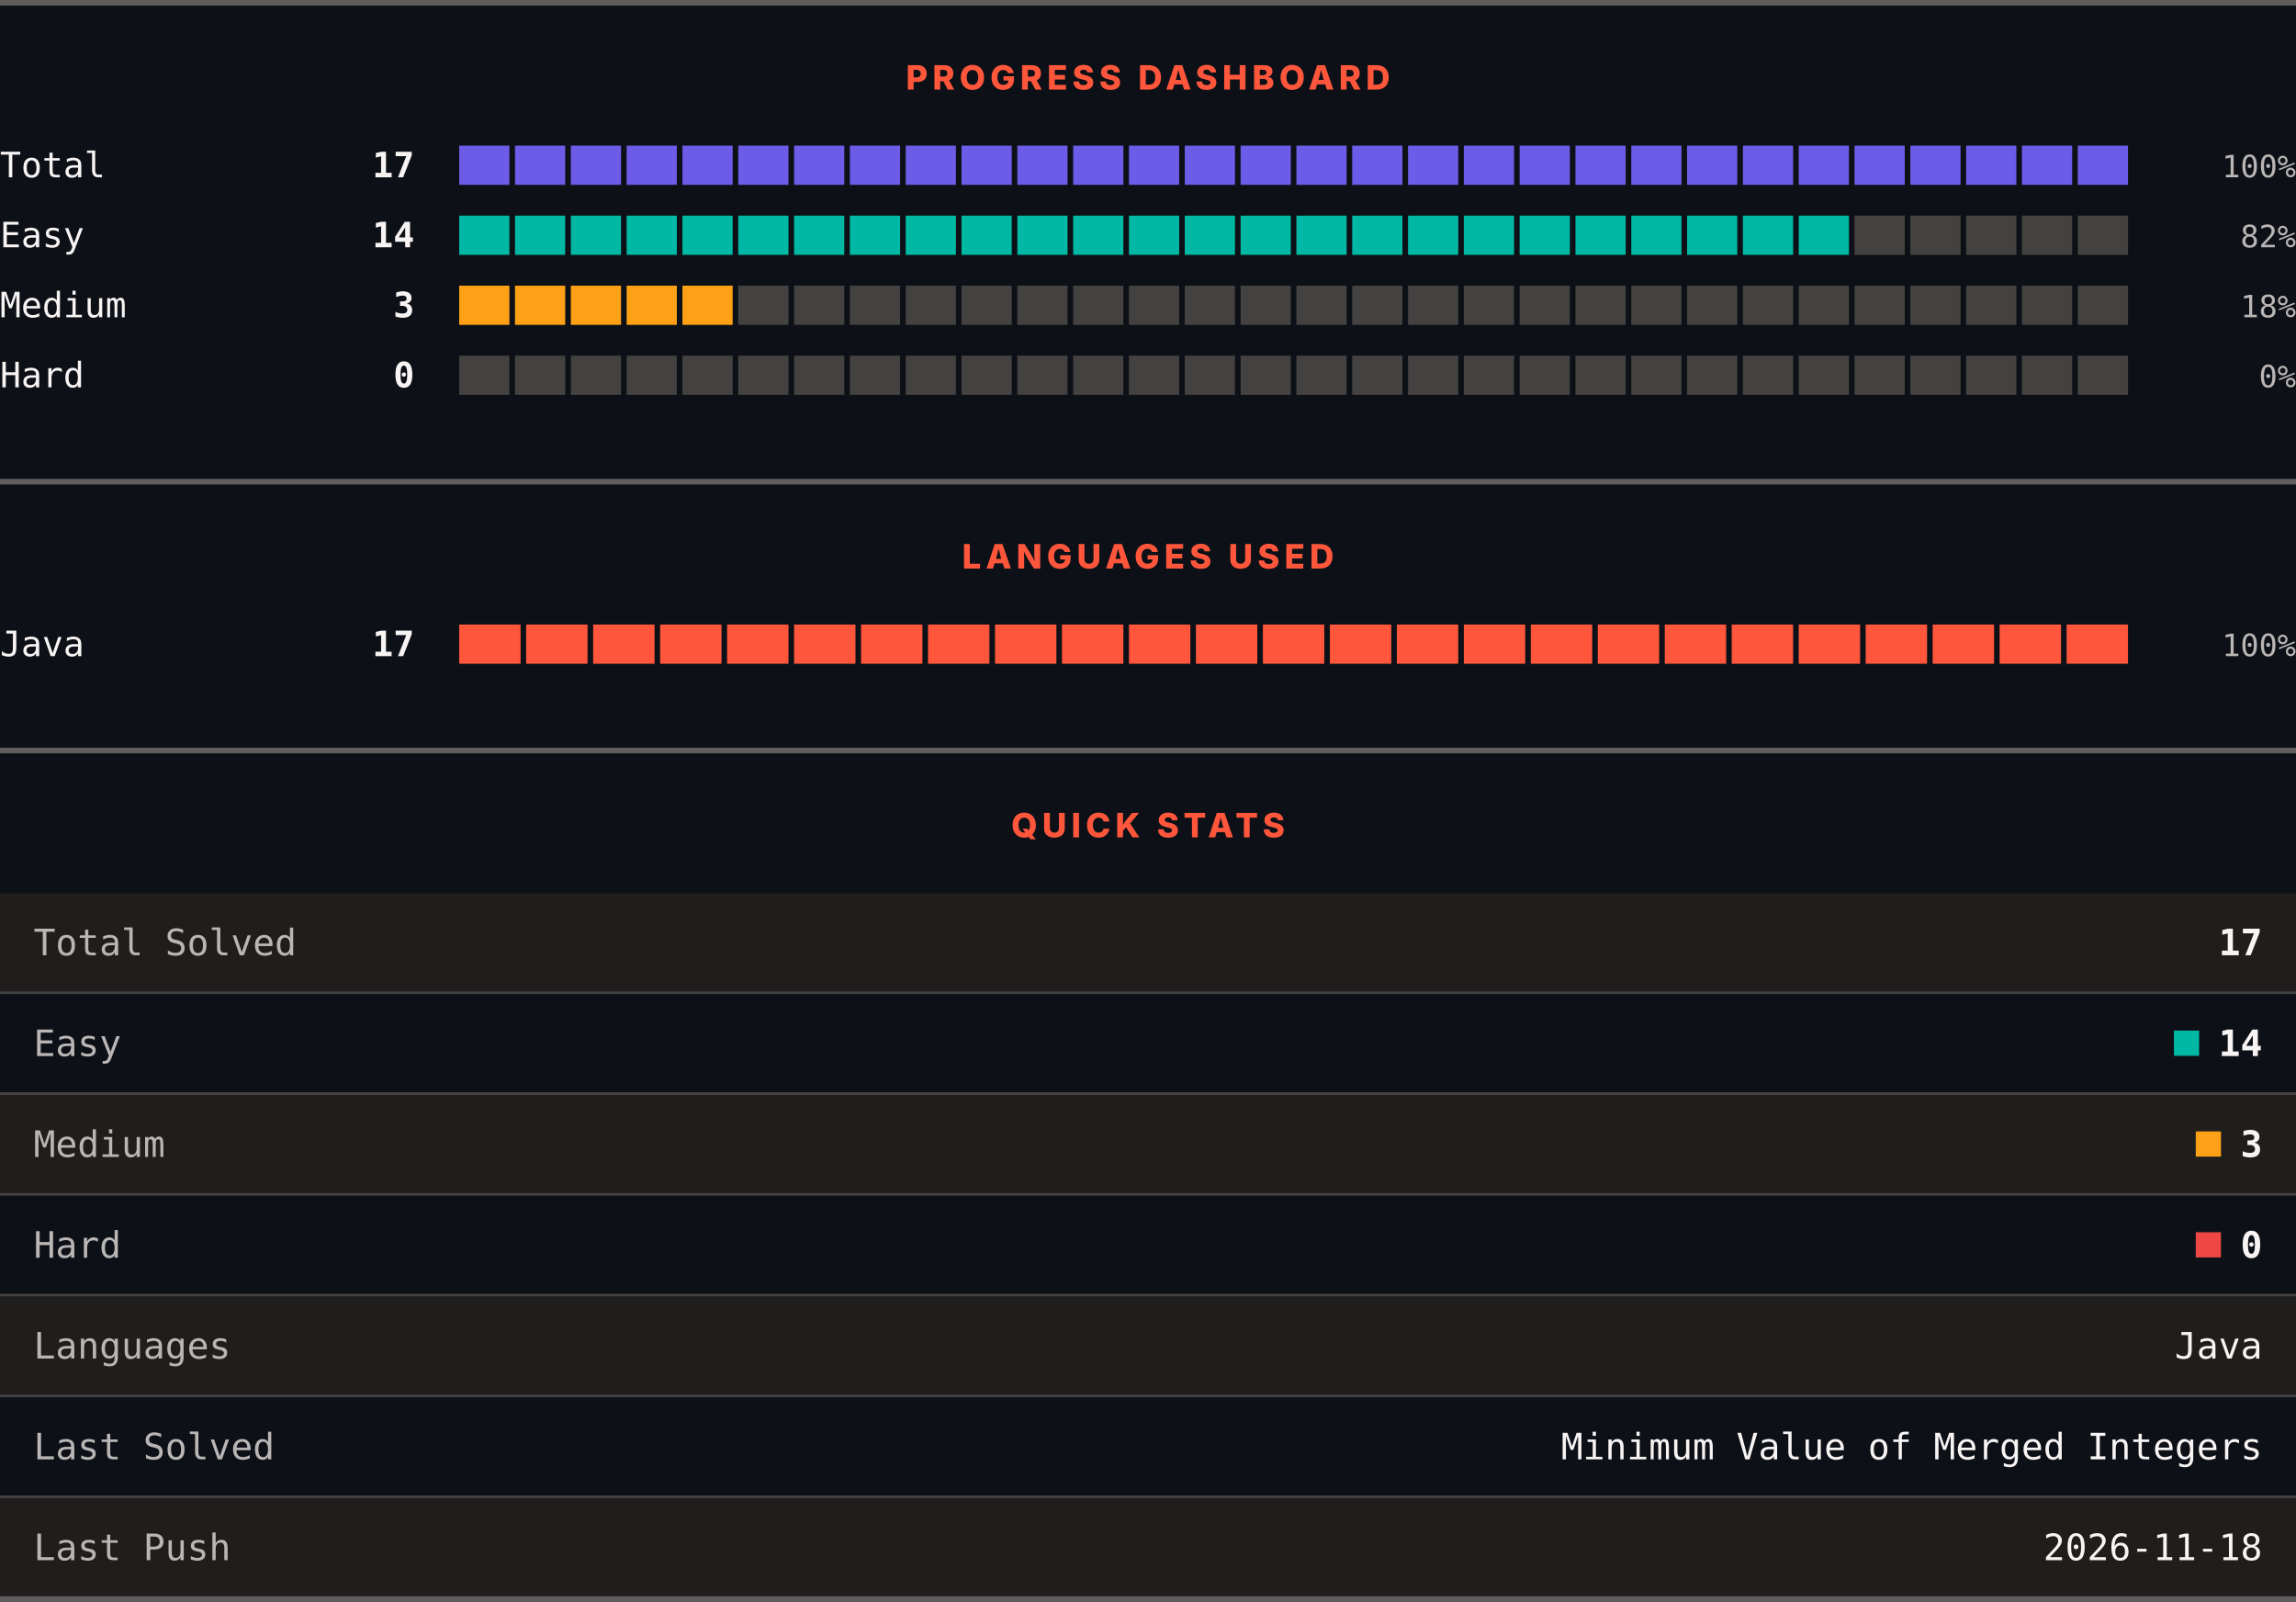
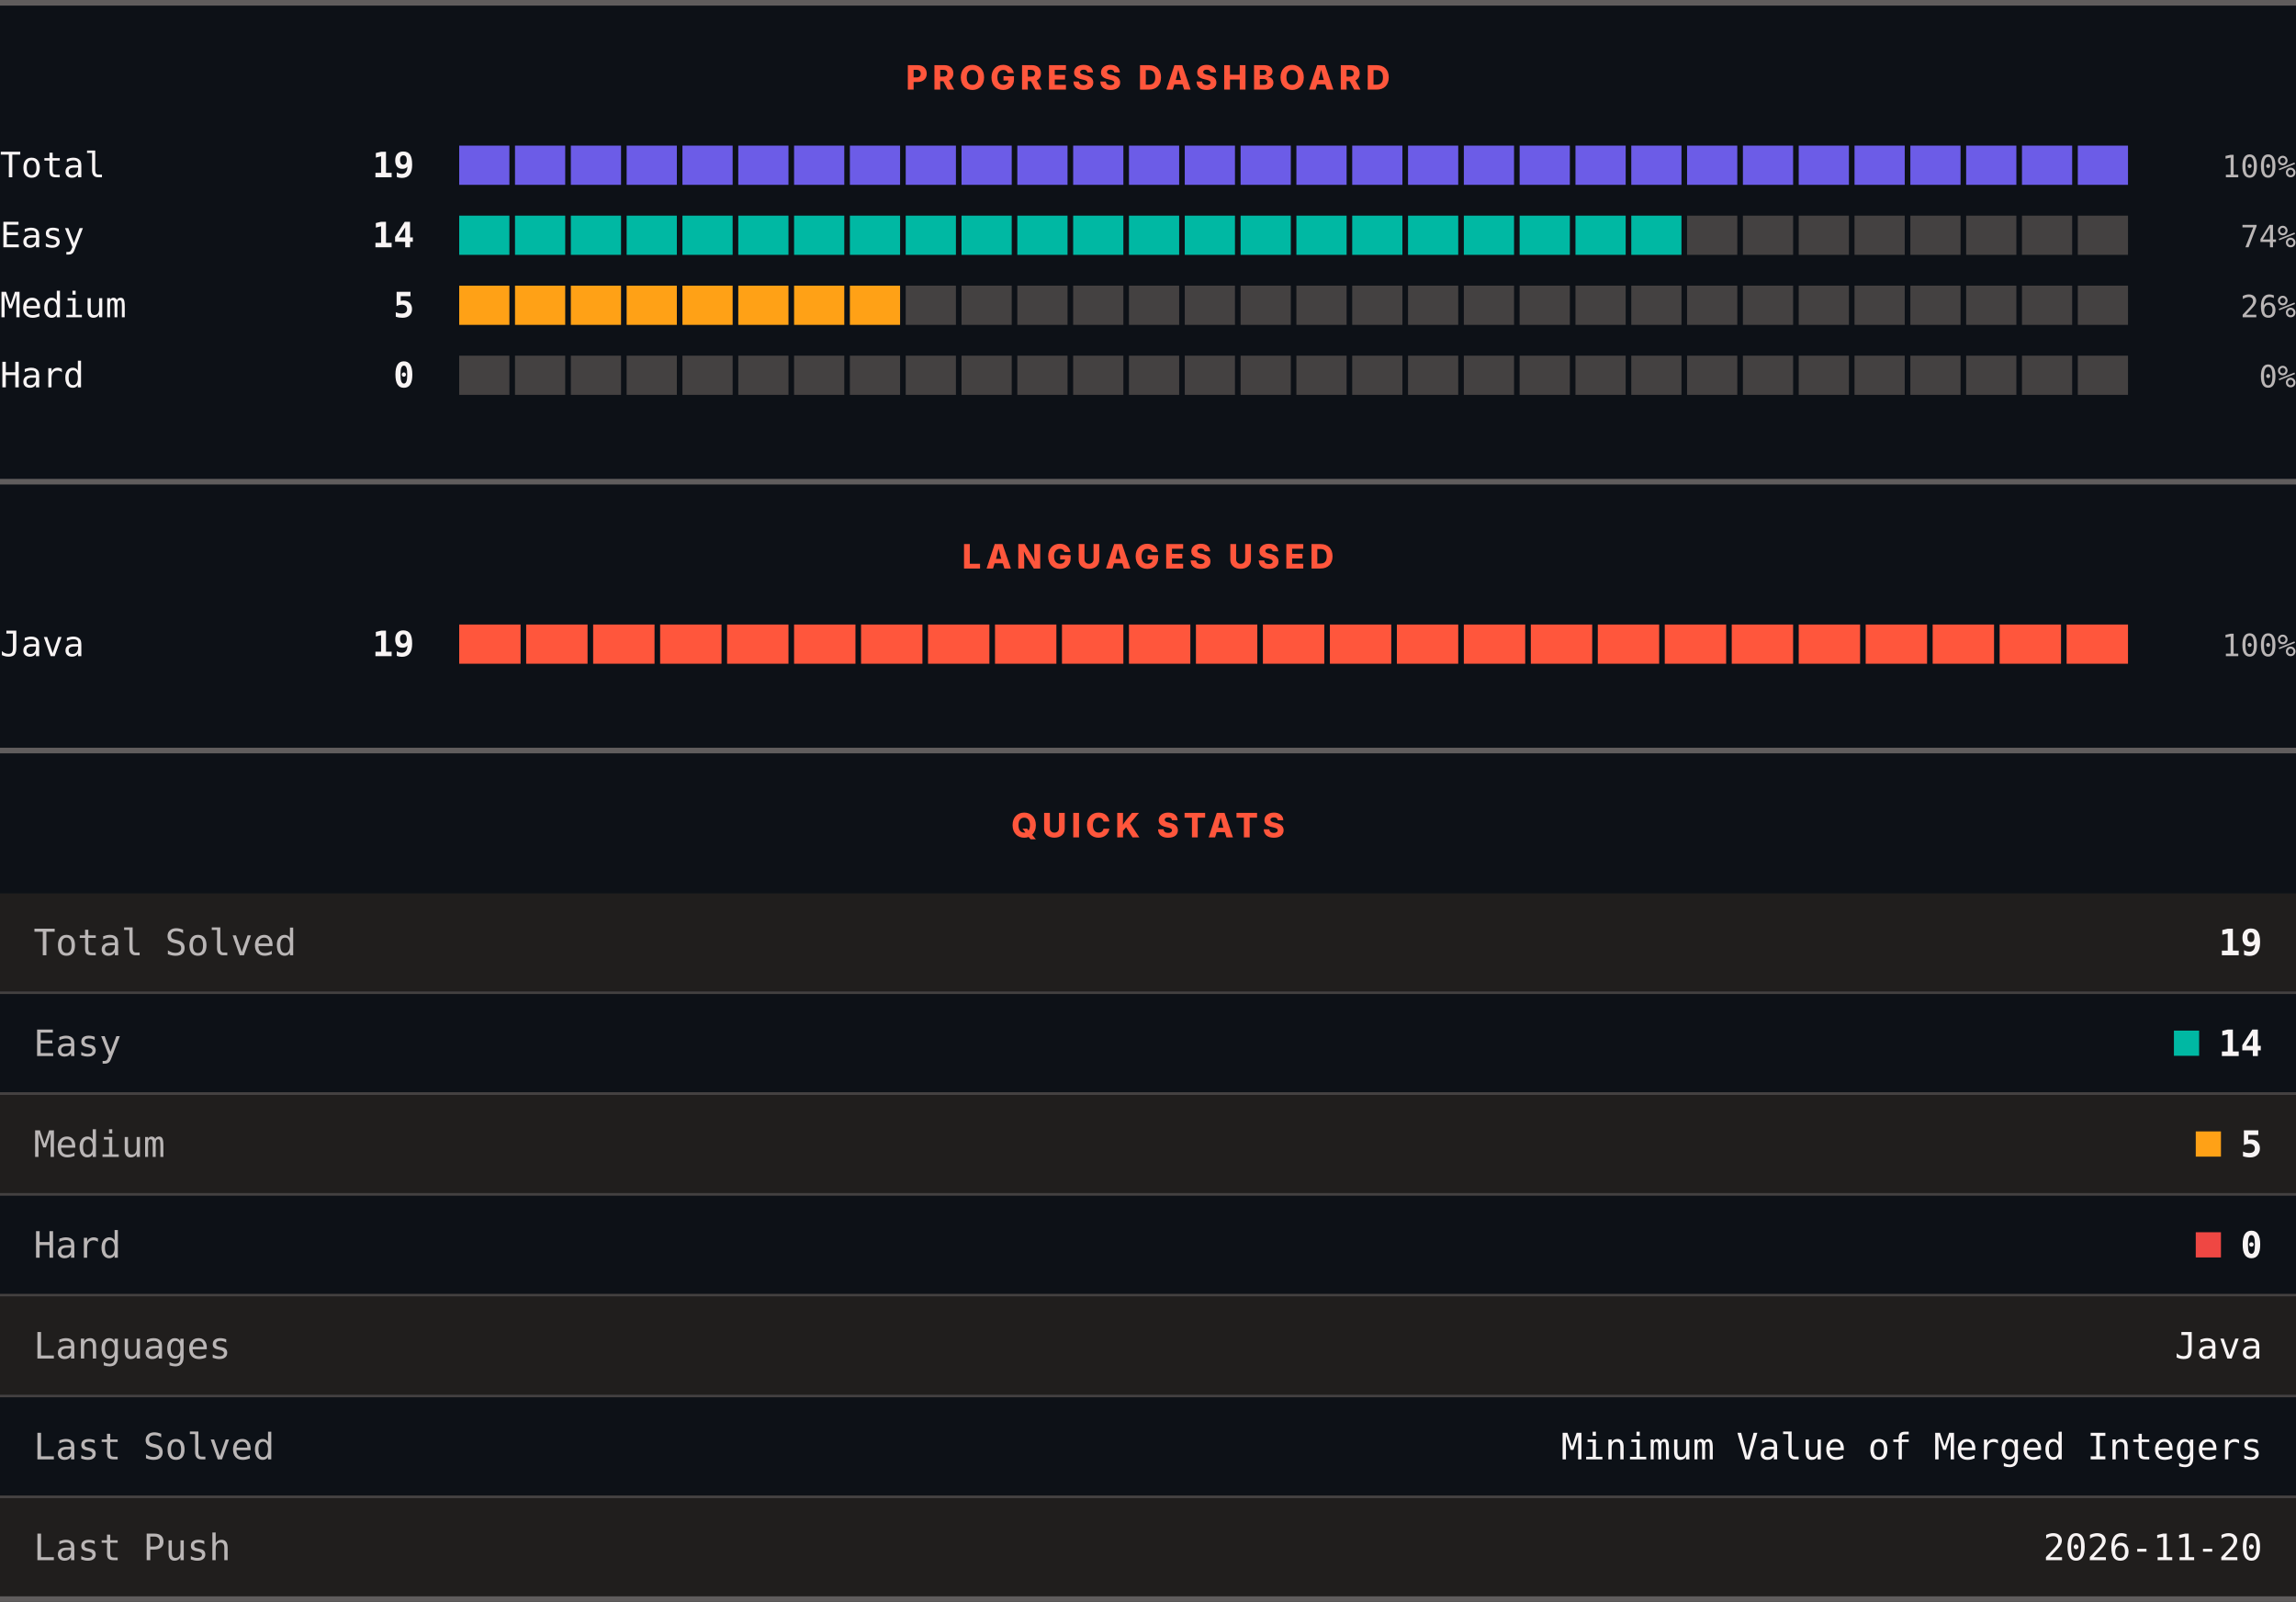
<svg xmlns="http://www.w3.org/2000/svg" width="820" height="572" viewBox="0 0 820 572" role="img" aria-label="LeetCode progress, languages and quick stats">
  <rect width="820" height="572" fill="#0d1117" />
  <rect x="0" y="0" width="820" height="2" fill="#605d5d" />
  <text x="410" y="32" text-anchor="middle" font-family="Archivo, system-ui, -apple-system, Segoe UI, sans-serif" font-size="12" font-weight="800" letter-spacing="1.68" fill="#ff563c">PROGRESS DASHBOARD</text>
  <text x="0" y="63.3" font-family="ui-monospace, SFMono-Regular, Menlo, Consolas, monospace" font-size="12.5" fill="#f8f4f4">Total</text>
-   <text x="148" y="63.3" text-anchor="end" font-family="ui-monospace, SFMono-Regular, Menlo, Consolas, monospace" font-size="12.5" font-weight="700" fill="#f8f4f4">17</text>
+   <text x="148" y="63.3" text-anchor="end" font-family="ui-monospace, SFMono-Regular, Menlo, Consolas, monospace" font-size="12.5" font-weight="700" fill="#f8f4f4">19</text>
  <rect x="164.00" y="52" width="17.93" height="14" fill="#6c5ce7" />
  <rect x="183.93" y="52" width="17.93" height="14" fill="#6c5ce7" />
  <rect x="203.87" y="52" width="17.93" height="14" fill="#6c5ce7" />
  <rect x="223.80" y="52" width="17.93" height="14" fill="#6c5ce7" />
  <rect x="243.73" y="52" width="17.93" height="14" fill="#6c5ce7" />
  <rect x="263.67" y="52" width="17.93" height="14" fill="#6c5ce7" />
  <rect x="283.60" y="52" width="17.93" height="14" fill="#6c5ce7" />
  <rect x="303.53" y="52" width="17.93" height="14" fill="#6c5ce7" />
  <rect x="323.47" y="52" width="17.93" height="14" fill="#6c5ce7" />
  <rect x="343.40" y="52" width="17.93" height="14" fill="#6c5ce7" />
  <rect x="363.33" y="52" width="17.93" height="14" fill="#6c5ce7" />
  <rect x="383.27" y="52" width="17.93" height="14" fill="#6c5ce7" />
  <rect x="403.20" y="52" width="17.93" height="14" fill="#6c5ce7" />
  <rect x="423.13" y="52" width="17.93" height="14" fill="#6c5ce7" />
  <rect x="443.07" y="52" width="17.93" height="14" fill="#6c5ce7" />
  <rect x="463.00" y="52" width="17.93" height="14" fill="#6c5ce7" />
  <rect x="482.93" y="52" width="17.93" height="14" fill="#6c5ce7" />
  <rect x="502.87" y="52" width="17.93" height="14" fill="#6c5ce7" />
  <rect x="522.80" y="52" width="17.93" height="14" fill="#6c5ce7" />
  <rect x="542.73" y="52" width="17.93" height="14" fill="#6c5ce7" />
  <rect x="562.67" y="52" width="17.93" height="14" fill="#6c5ce7" />
  <rect x="582.60" y="52" width="17.93" height="14" fill="#6c5ce7" />
  <rect x="602.53" y="52" width="17.93" height="14" fill="#6c5ce7" />
  <rect x="622.47" y="52" width="17.93" height="14" fill="#6c5ce7" />
  <rect x="642.40" y="52" width="17.93" height="14" fill="#6c5ce7" />
  <rect x="662.33" y="52" width="17.93" height="14" fill="#6c5ce7" />
  <rect x="682.27" y="52" width="17.93" height="14" fill="#6c5ce7" />
  <rect x="702.20" y="52" width="17.93" height="14" fill="#6c5ce7" />
  <rect x="722.13" y="52" width="17.93" height="14" fill="#6c5ce7" />
  <rect x="742.07" y="52" width="17.93" height="14" fill="#6c5ce7" />
  <text x="820" y="63.3" text-anchor="end" font-family="ui-monospace, SFMono-Regular, Menlo, Consolas, monospace" font-size="11" fill="#bab6b6">100%</text>
  <text x="0" y="88.3" font-family="ui-monospace, SFMono-Regular, Menlo, Consolas, monospace" font-size="12.5" fill="#f8f4f4">Easy</text>
  <text x="148" y="88.3" text-anchor="end" font-family="ui-monospace, SFMono-Regular, Menlo, Consolas, monospace" font-size="12.5" font-weight="700" fill="#f8f4f4">14</text>
  <rect x="164.00" y="77" width="17.93" height="14" fill="#00b8a3" />
  <rect x="183.93" y="77" width="17.93" height="14" fill="#00b8a3" />
  <rect x="203.87" y="77" width="17.93" height="14" fill="#00b8a3" />
  <rect x="223.80" y="77" width="17.93" height="14" fill="#00b8a3" />
  <rect x="243.73" y="77" width="17.93" height="14" fill="#00b8a3" />
  <rect x="263.67" y="77" width="17.93" height="14" fill="#00b8a3" />
  <rect x="283.60" y="77" width="17.93" height="14" fill="#00b8a3" />
  <rect x="303.53" y="77" width="17.93" height="14" fill="#00b8a3" />
  <rect x="323.47" y="77" width="17.93" height="14" fill="#00b8a3" />
  <rect x="343.40" y="77" width="17.93" height="14" fill="#00b8a3" />
  <rect x="363.33" y="77" width="17.93" height="14" fill="#00b8a3" />
  <rect x="383.27" y="77" width="17.93" height="14" fill="#00b8a3" />
  <rect x="403.20" y="77" width="17.93" height="14" fill="#00b8a3" />
  <rect x="423.13" y="77" width="17.93" height="14" fill="#00b8a3" />
  <rect x="443.07" y="77" width="17.93" height="14" fill="#00b8a3" />
  <rect x="463.00" y="77" width="17.93" height="14" fill="#00b8a3" />
  <rect x="482.93" y="77" width="17.93" height="14" fill="#00b8a3" />
  <rect x="502.87" y="77" width="17.93" height="14" fill="#00b8a3" />
  <rect x="522.80" y="77" width="17.93" height="14" fill="#00b8a3" />
  <rect x="542.73" y="77" width="17.93" height="14" fill="#00b8a3" />
  <rect x="562.67" y="77" width="17.93" height="14" fill="#00b8a3" />
  <rect x="582.60" y="77" width="17.93" height="14" fill="#00b8a3" />
-   <rect x="602.53" y="77" width="17.93" height="14" fill="#00b8a3" />
-   <rect x="622.47" y="77" width="17.93" height="14" fill="#00b8a3" />
-   <rect x="642.40" y="77" width="17.93" height="14" fill="#00b8a3" />
+   <rect x="602.53" y="77" width="17.93" height="14" fill="#444141" />
+   <rect x="622.47" y="77" width="17.93" height="14" fill="#444141" />
+   <rect x="642.40" y="77" width="17.93" height="14" fill="#444141" />
  <rect x="662.33" y="77" width="17.93" height="14" fill="#444141" />
  <rect x="682.27" y="77" width="17.93" height="14" fill="#444141" />
  <rect x="702.20" y="77" width="17.93" height="14" fill="#444141" />
  <rect x="722.13" y="77" width="17.93" height="14" fill="#444141" />
  <rect x="742.07" y="77" width="17.93" height="14" fill="#444141" />
-   <text x="820" y="88.3" text-anchor="end" font-family="ui-monospace, SFMono-Regular, Menlo, Consolas, monospace" font-size="11" fill="#bab6b6">82%</text>
+   <text x="820" y="88.3" text-anchor="end" font-family="ui-monospace, SFMono-Regular, Menlo, Consolas, monospace" font-size="11" fill="#bab6b6">74%</text>
  <text x="0" y="113.3" font-family="ui-monospace, SFMono-Regular, Menlo, Consolas, monospace" font-size="12.5" fill="#f8f4f4">Medium</text>
-   <text x="148" y="113.3" text-anchor="end" font-family="ui-monospace, SFMono-Regular, Menlo, Consolas, monospace" font-size="12.5" font-weight="700" fill="#f8f4f4">3</text>
+   <text x="148" y="113.3" text-anchor="end" font-family="ui-monospace, SFMono-Regular, Menlo, Consolas, monospace" font-size="12.5" font-weight="700" fill="#f8f4f4">5</text>
  <rect x="164.00" y="102" width="17.93" height="14" fill="#ffa116" />
  <rect x="183.93" y="102" width="17.93" height="14" fill="#ffa116" />
  <rect x="203.87" y="102" width="17.93" height="14" fill="#ffa116" />
  <rect x="223.80" y="102" width="17.93" height="14" fill="#ffa116" />
  <rect x="243.73" y="102" width="17.93" height="14" fill="#ffa116" />
-   <rect x="263.67" y="102" width="17.93" height="14" fill="#444141" />
-   <rect x="283.60" y="102" width="17.93" height="14" fill="#444141" />
-   <rect x="303.53" y="102" width="17.93" height="14" fill="#444141" />
+   <rect x="263.67" y="102" width="17.93" height="14" fill="#ffa116" />
+   <rect x="283.60" y="102" width="17.93" height="14" fill="#ffa116" />
+   <rect x="303.53" y="102" width="17.93" height="14" fill="#ffa116" />
  <rect x="323.47" y="102" width="17.93" height="14" fill="#444141" />
  <rect x="343.40" y="102" width="17.93" height="14" fill="#444141" />
  <rect x="363.33" y="102" width="17.93" height="14" fill="#444141" />
  <rect x="383.27" y="102" width="17.93" height="14" fill="#444141" />
  <rect x="403.20" y="102" width="17.93" height="14" fill="#444141" />
  <rect x="423.13" y="102" width="17.93" height="14" fill="#444141" />
  <rect x="443.07" y="102" width="17.93" height="14" fill="#444141" />
  <rect x="463.00" y="102" width="17.93" height="14" fill="#444141" />
  <rect x="482.93" y="102" width="17.93" height="14" fill="#444141" />
  <rect x="502.87" y="102" width="17.93" height="14" fill="#444141" />
  <rect x="522.80" y="102" width="17.93" height="14" fill="#444141" />
  <rect x="542.73" y="102" width="17.93" height="14" fill="#444141" />
  <rect x="562.67" y="102" width="17.93" height="14" fill="#444141" />
  <rect x="582.60" y="102" width="17.93" height="14" fill="#444141" />
  <rect x="602.53" y="102" width="17.93" height="14" fill="#444141" />
  <rect x="622.47" y="102" width="17.93" height="14" fill="#444141" />
  <rect x="642.40" y="102" width="17.93" height="14" fill="#444141" />
  <rect x="662.33" y="102" width="17.93" height="14" fill="#444141" />
  <rect x="682.27" y="102" width="17.93" height="14" fill="#444141" />
  <rect x="702.20" y="102" width="17.93" height="14" fill="#444141" />
  <rect x="722.13" y="102" width="17.93" height="14" fill="#444141" />
  <rect x="742.07" y="102" width="17.93" height="14" fill="#444141" />
-   <text x="820" y="113.3" text-anchor="end" font-family="ui-monospace, SFMono-Regular, Menlo, Consolas, monospace" font-size="11" fill="#bab6b6">18%</text>
+   <text x="820" y="113.3" text-anchor="end" font-family="ui-monospace, SFMono-Regular, Menlo, Consolas, monospace" font-size="11" fill="#bab6b6">26%</text>
  <text x="0" y="138.3" font-family="ui-monospace, SFMono-Regular, Menlo, Consolas, monospace" font-size="12.5" fill="#f8f4f4">Hard</text>
  <text x="148" y="138.3" text-anchor="end" font-family="ui-monospace, SFMono-Regular, Menlo, Consolas, monospace" font-size="12.5" font-weight="700" fill="#f8f4f4">0</text>
  <rect x="164.00" y="127" width="17.93" height="14" fill="#444141" />
  <rect x="183.93" y="127" width="17.93" height="14" fill="#444141" />
  <rect x="203.87" y="127" width="17.93" height="14" fill="#444141" />
  <rect x="223.80" y="127" width="17.93" height="14" fill="#444141" />
  <rect x="243.73" y="127" width="17.93" height="14" fill="#444141" />
  <rect x="263.67" y="127" width="17.93" height="14" fill="#444141" />
  <rect x="283.60" y="127" width="17.93" height="14" fill="#444141" />
  <rect x="303.53" y="127" width="17.93" height="14" fill="#444141" />
  <rect x="323.47" y="127" width="17.93" height="14" fill="#444141" />
  <rect x="343.40" y="127" width="17.93" height="14" fill="#444141" />
  <rect x="363.33" y="127" width="17.93" height="14" fill="#444141" />
  <rect x="383.27" y="127" width="17.93" height="14" fill="#444141" />
  <rect x="403.20" y="127" width="17.93" height="14" fill="#444141" />
  <rect x="423.13" y="127" width="17.93" height="14" fill="#444141" />
  <rect x="443.07" y="127" width="17.93" height="14" fill="#444141" />
  <rect x="463.00" y="127" width="17.93" height="14" fill="#444141" />
  <rect x="482.93" y="127" width="17.93" height="14" fill="#444141" />
  <rect x="502.87" y="127" width="17.93" height="14" fill="#444141" />
  <rect x="522.80" y="127" width="17.93" height="14" fill="#444141" />
  <rect x="542.73" y="127" width="17.93" height="14" fill="#444141" />
  <rect x="562.67" y="127" width="17.93" height="14" fill="#444141" />
  <rect x="582.60" y="127" width="17.93" height="14" fill="#444141" />
  <rect x="602.53" y="127" width="17.93" height="14" fill="#444141" />
  <rect x="622.47" y="127" width="17.93" height="14" fill="#444141" />
  <rect x="642.40" y="127" width="17.93" height="14" fill="#444141" />
  <rect x="662.33" y="127" width="17.93" height="14" fill="#444141" />
  <rect x="682.27" y="127" width="17.93" height="14" fill="#444141" />
  <rect x="702.20" y="127" width="17.93" height="14" fill="#444141" />
  <rect x="722.13" y="127" width="17.93" height="14" fill="#444141" />
  <rect x="742.07" y="127" width="17.93" height="14" fill="#444141" />
  <text x="820" y="138.3" text-anchor="end" font-family="ui-monospace, SFMono-Regular, Menlo, Consolas, monospace" font-size="11" fill="#bab6b6">0%</text>
  <rect x="0" y="171" width="820" height="2" fill="#605d5d" />
  <text x="410" y="203" text-anchor="middle" font-family="Archivo, system-ui, -apple-system, Segoe UI, sans-serif" font-size="12" font-weight="800" letter-spacing="1.68" fill="#ff563c">LANGUAGES USED</text>
  <text x="0" y="234.3" font-family="ui-monospace, SFMono-Regular, Menlo, Consolas, monospace" font-size="12.5" fill="#f8f4f4">Java</text>
-   <text x="148" y="234.3" text-anchor="end" font-family="ui-monospace, SFMono-Regular, Menlo, Consolas, monospace" font-size="12.5" font-weight="700" fill="#f8f4f4">17</text>
+   <text x="148" y="234.3" text-anchor="end" font-family="ui-monospace, SFMono-Regular, Menlo, Consolas, monospace" font-size="12.5" font-weight="700" fill="#f8f4f4">19</text>
  <rect x="164.00" y="223" width="21.92" height="14" fill="#ff563c" />
  <rect x="187.92" y="223" width="21.92" height="14" fill="#ff563c" />
  <rect x="211.84" y="223" width="21.92" height="14" fill="#ff563c" />
  <rect x="235.76" y="223" width="21.92" height="14" fill="#ff563c" />
  <rect x="259.68" y="223" width="21.92" height="14" fill="#ff563c" />
  <rect x="283.60" y="223" width="21.92" height="14" fill="#ff563c" />
  <rect x="307.52" y="223" width="21.92" height="14" fill="#ff563c" />
  <rect x="331.44" y="223" width="21.92" height="14" fill="#ff563c" />
  <rect x="355.36" y="223" width="21.92" height="14" fill="#ff563c" />
  <rect x="379.28" y="223" width="21.92" height="14" fill="#ff563c" />
  <rect x="403.20" y="223" width="21.92" height="14" fill="#ff563c" />
  <rect x="427.12" y="223" width="21.92" height="14" fill="#ff563c" />
  <rect x="451.04" y="223" width="21.92" height="14" fill="#ff563c" />
  <rect x="474.96" y="223" width="21.92" height="14" fill="#ff563c" />
  <rect x="498.88" y="223" width="21.92" height="14" fill="#ff563c" />
  <rect x="522.80" y="223" width="21.92" height="14" fill="#ff563c" />
  <rect x="546.72" y="223" width="21.92" height="14" fill="#ff563c" />
  <rect x="570.64" y="223" width="21.92" height="14" fill="#ff563c" />
  <rect x="594.56" y="223" width="21.92" height="14" fill="#ff563c" />
  <rect x="618.48" y="223" width="21.92" height="14" fill="#ff563c" />
  <rect x="642.40" y="223" width="21.92" height="14" fill="#ff563c" />
  <rect x="666.32" y="223" width="21.92" height="14" fill="#ff563c" />
  <rect x="690.24" y="223" width="21.92" height="14" fill="#ff563c" />
  <rect x="714.16" y="223" width="21.92" height="14" fill="#ff563c" />
  <rect x="738.08" y="223" width="21.92" height="14" fill="#ff563c" />
  <text x="820" y="234.3" text-anchor="end" font-family="ui-monospace, SFMono-Regular, Menlo, Consolas, monospace" font-size="11" fill="#bab6b6">100%</text>
  <rect x="0" y="267" width="820" height="2" fill="#605d5d" />
  <text x="410" y="299" text-anchor="middle" font-family="Archivo, system-ui, -apple-system, Segoe UI, sans-serif" font-size="12" font-weight="800" letter-spacing="1.68" fill="#ff563c">QUICK STATS</text>
  <rect x="0" y="319" width="820" height="35" fill="#201e1d" />
  <text x="12" y="341.1" font-family="ui-monospace, SFMono-Regular, Menlo, Consolas, monospace" font-size="13" fill="#bab6b6">Total Solved</text>
-   <text x="808" y="341.1" text-anchor="end" font-family="ui-monospace, SFMono-Regular, Menlo, Consolas, monospace" font-size="13" font-weight="700" fill="#f8f4f4">17</text>
+   <text x="808" y="341.1" text-anchor="end" font-family="ui-monospace, SFMono-Regular, Menlo, Consolas, monospace" font-size="13" font-weight="700" fill="#f8f4f4">19</text>
  <rect x="0" y="354" width="820" height="1" fill="#444141" />
  <rect x="0" y="355" width="820" height="35" fill="#0d1117" />
  <text x="12" y="377.1" font-family="ui-monospace, SFMono-Regular, Menlo, Consolas, monospace" font-size="13" fill="#bab6b6">Easy</text>
  <rect x="776.4" y="368" width="9" height="9" fill="#00b8a3" />
  <text x="808" y="377.1" text-anchor="end" font-family="ui-monospace, SFMono-Regular, Menlo, Consolas, monospace" font-size="13" font-weight="700" fill="#f8f4f4">14</text>
  <rect x="0" y="390" width="820" height="1" fill="#444141" />
  <rect x="0" y="391" width="820" height="35" fill="#201e1d" />
  <text x="12" y="413.1" font-family="ui-monospace, SFMono-Regular, Menlo, Consolas, monospace" font-size="13" fill="#bab6b6">Medium</text>
  <rect x="784.2" y="404" width="9" height="9" fill="#ffa116" />
-   <text x="808" y="413.1" text-anchor="end" font-family="ui-monospace, SFMono-Regular, Menlo, Consolas, monospace" font-size="13" font-weight="700" fill="#f8f4f4">3</text>
+   <text x="808" y="413.1" text-anchor="end" font-family="ui-monospace, SFMono-Regular, Menlo, Consolas, monospace" font-size="13" font-weight="700" fill="#f8f4f4">5</text>
  <rect x="0" y="426" width="820" height="1" fill="#444141" />
  <rect x="0" y="427" width="820" height="35" fill="#0d1117" />
  <text x="12" y="449.1" font-family="ui-monospace, SFMono-Regular, Menlo, Consolas, monospace" font-size="13" fill="#bab6b6">Hard</text>
  <rect x="784.2" y="440" width="9" height="9" fill="#ef4743" />
  <text x="808" y="449.1" text-anchor="end" font-family="ui-monospace, SFMono-Regular, Menlo, Consolas, monospace" font-size="13" font-weight="700" fill="#f8f4f4">0</text>
  <rect x="0" y="462" width="820" height="1" fill="#444141" />
  <rect x="0" y="463" width="820" height="35" fill="#201e1d" />
  <text x="12" y="485.1" font-family="ui-monospace, SFMono-Regular, Menlo, Consolas, monospace" font-size="13" fill="#bab6b6">Languages</text>
  <text x="808" y="485.1" text-anchor="end" font-family="ui-monospace, SFMono-Regular, Menlo, Consolas, monospace" font-size="13" fill="#f8f4f4">Java</text>
  <rect x="0" y="498" width="820" height="1" fill="#444141" />
  <rect x="0" y="499" width="820" height="35" fill="#0d1117" />
  <text x="12" y="521.1" font-family="ui-monospace, SFMono-Regular, Menlo, Consolas, monospace" font-size="13" fill="#bab6b6">Last Solved</text>
  <text x="808" y="521.1" text-anchor="end" font-family="ui-monospace, SFMono-Regular, Menlo, Consolas, monospace" font-size="13" fill="#f8f4f4">Minimum Value of Merged Integers</text>
  <rect x="0" y="534" width="820" height="1" fill="#444141" />
  <rect x="0" y="535" width="820" height="35" fill="#201e1d" />
  <text x="12" y="557.1" font-family="ui-monospace, SFMono-Regular, Menlo, Consolas, monospace" font-size="13" fill="#bab6b6">Last Push</text>
-   <text x="808" y="557.1" text-anchor="end" font-family="ui-monospace, SFMono-Regular, Menlo, Consolas, monospace" font-size="13" fill="#f8f4f4">2026-11-18</text>
+   <text x="808" y="557.1" text-anchor="end" font-family="ui-monospace, SFMono-Regular, Menlo, Consolas, monospace" font-size="13" fill="#f8f4f4">2026-11-20</text>
  <rect x="0" y="570" width="820" height="2" fill="#605d5d" />
</svg>
